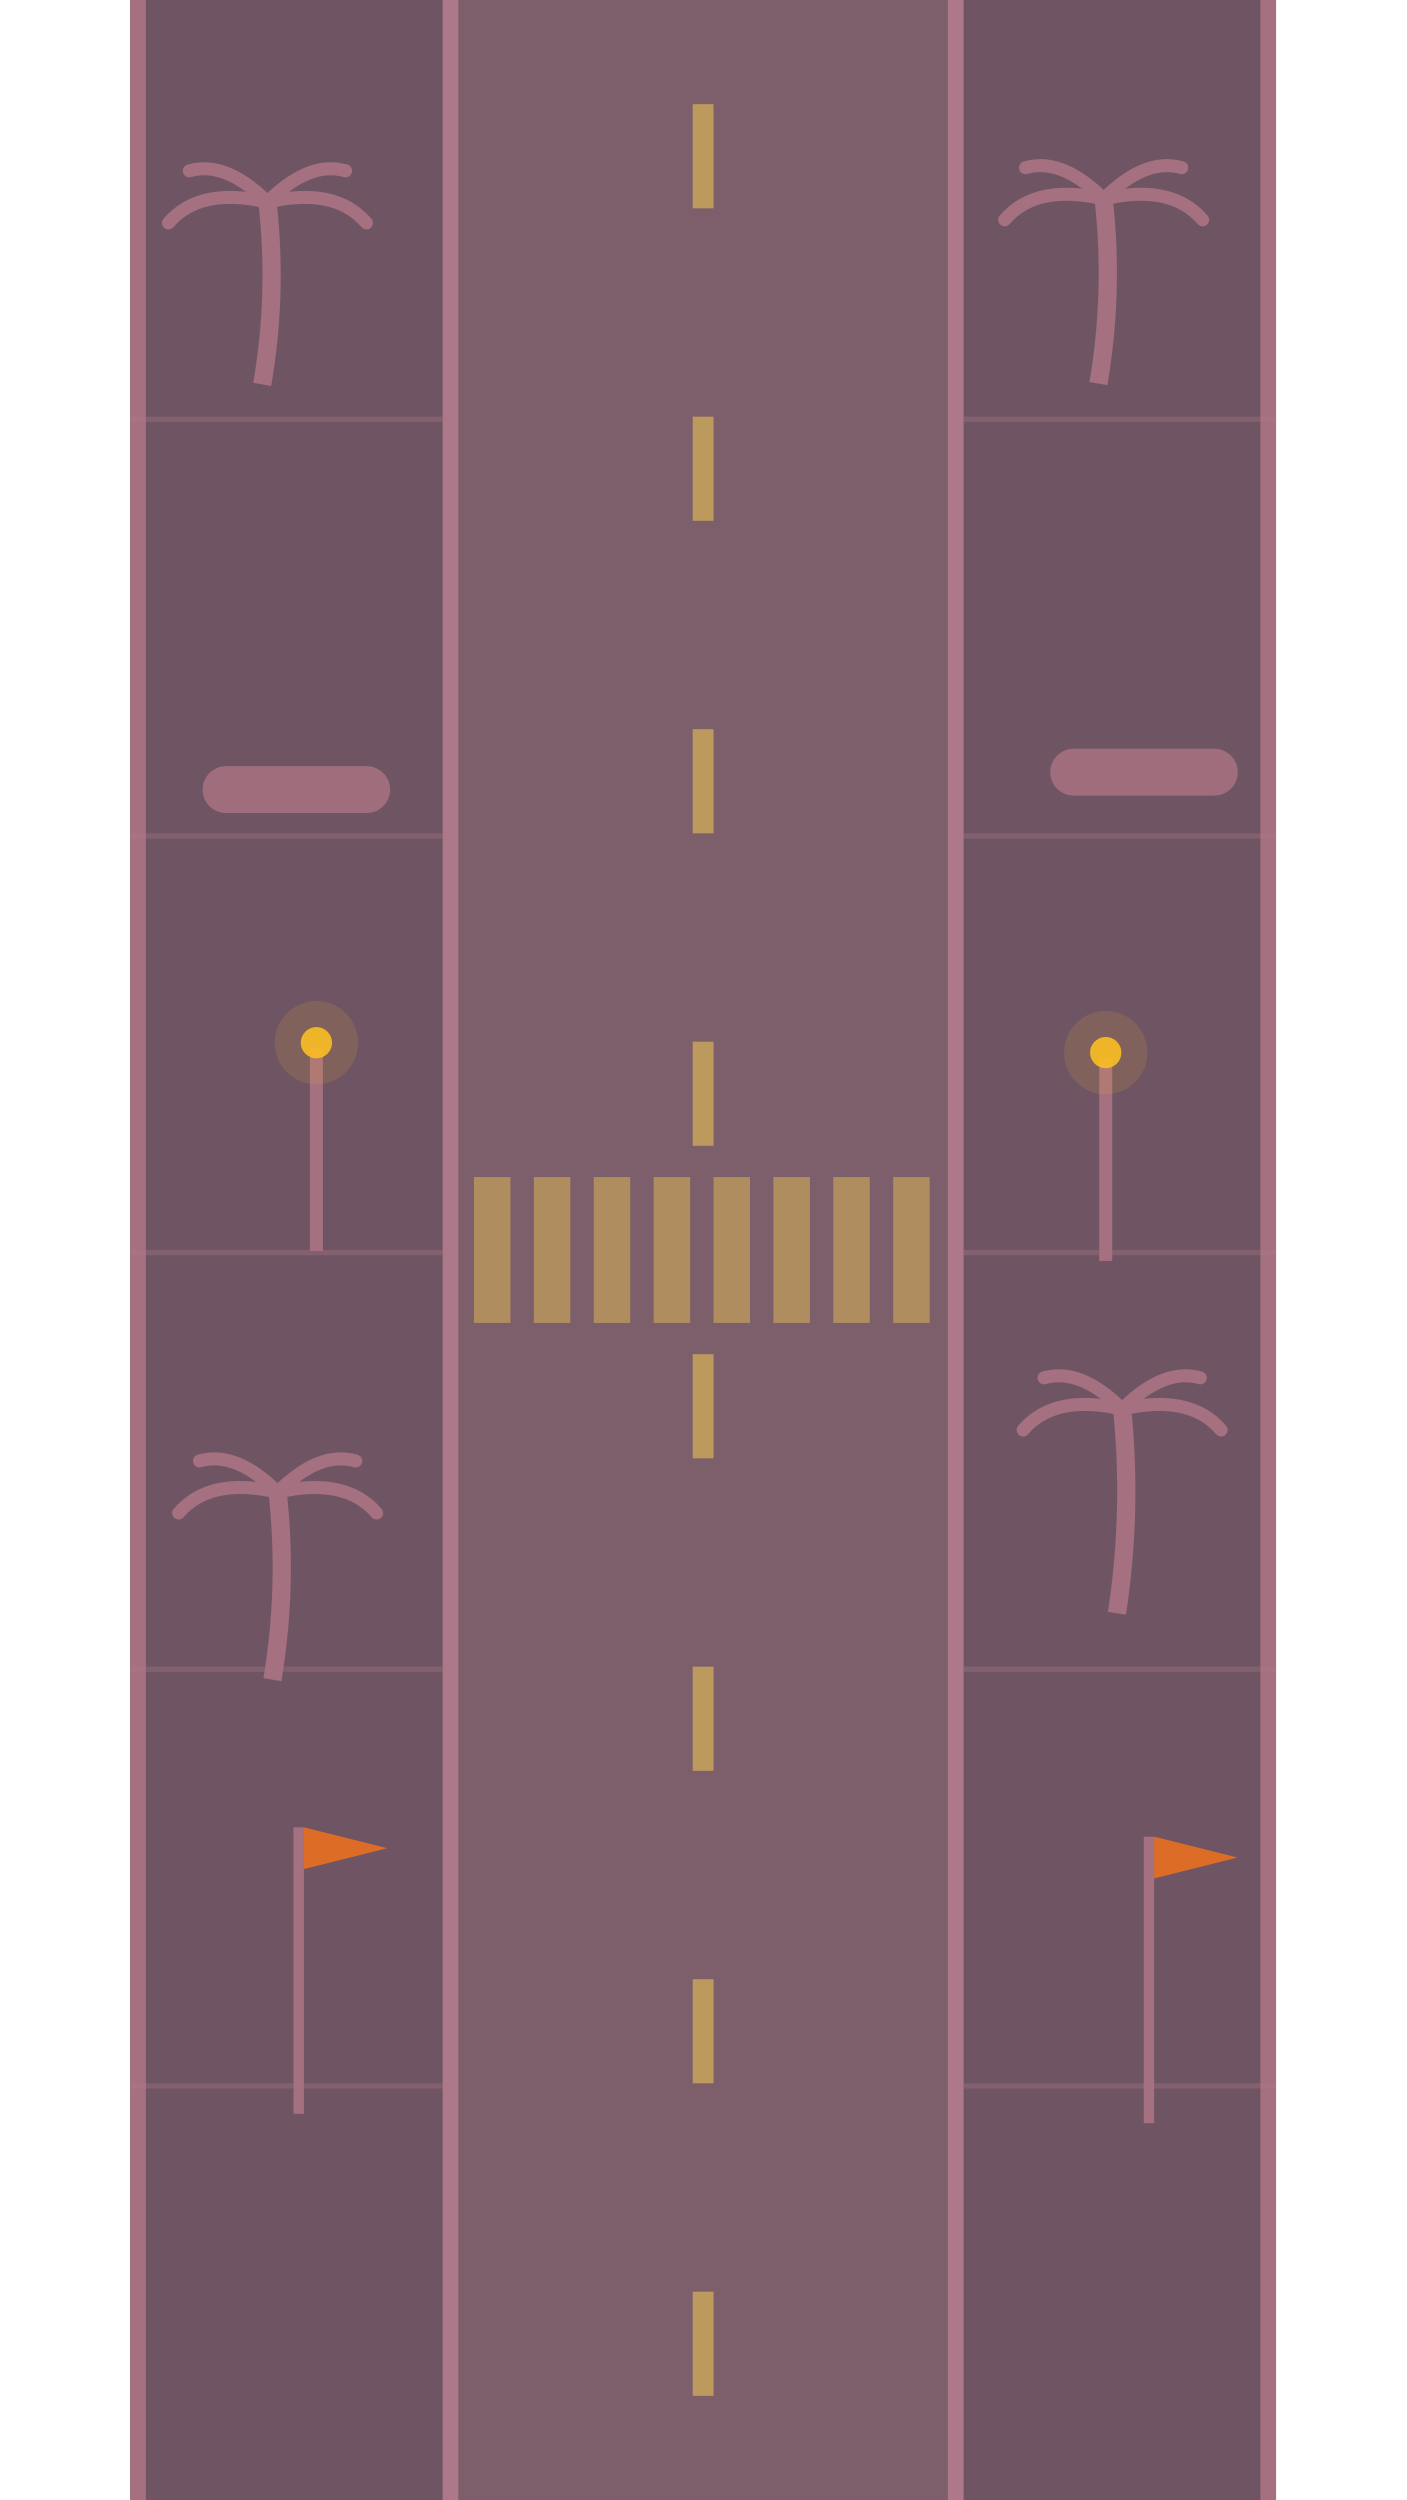
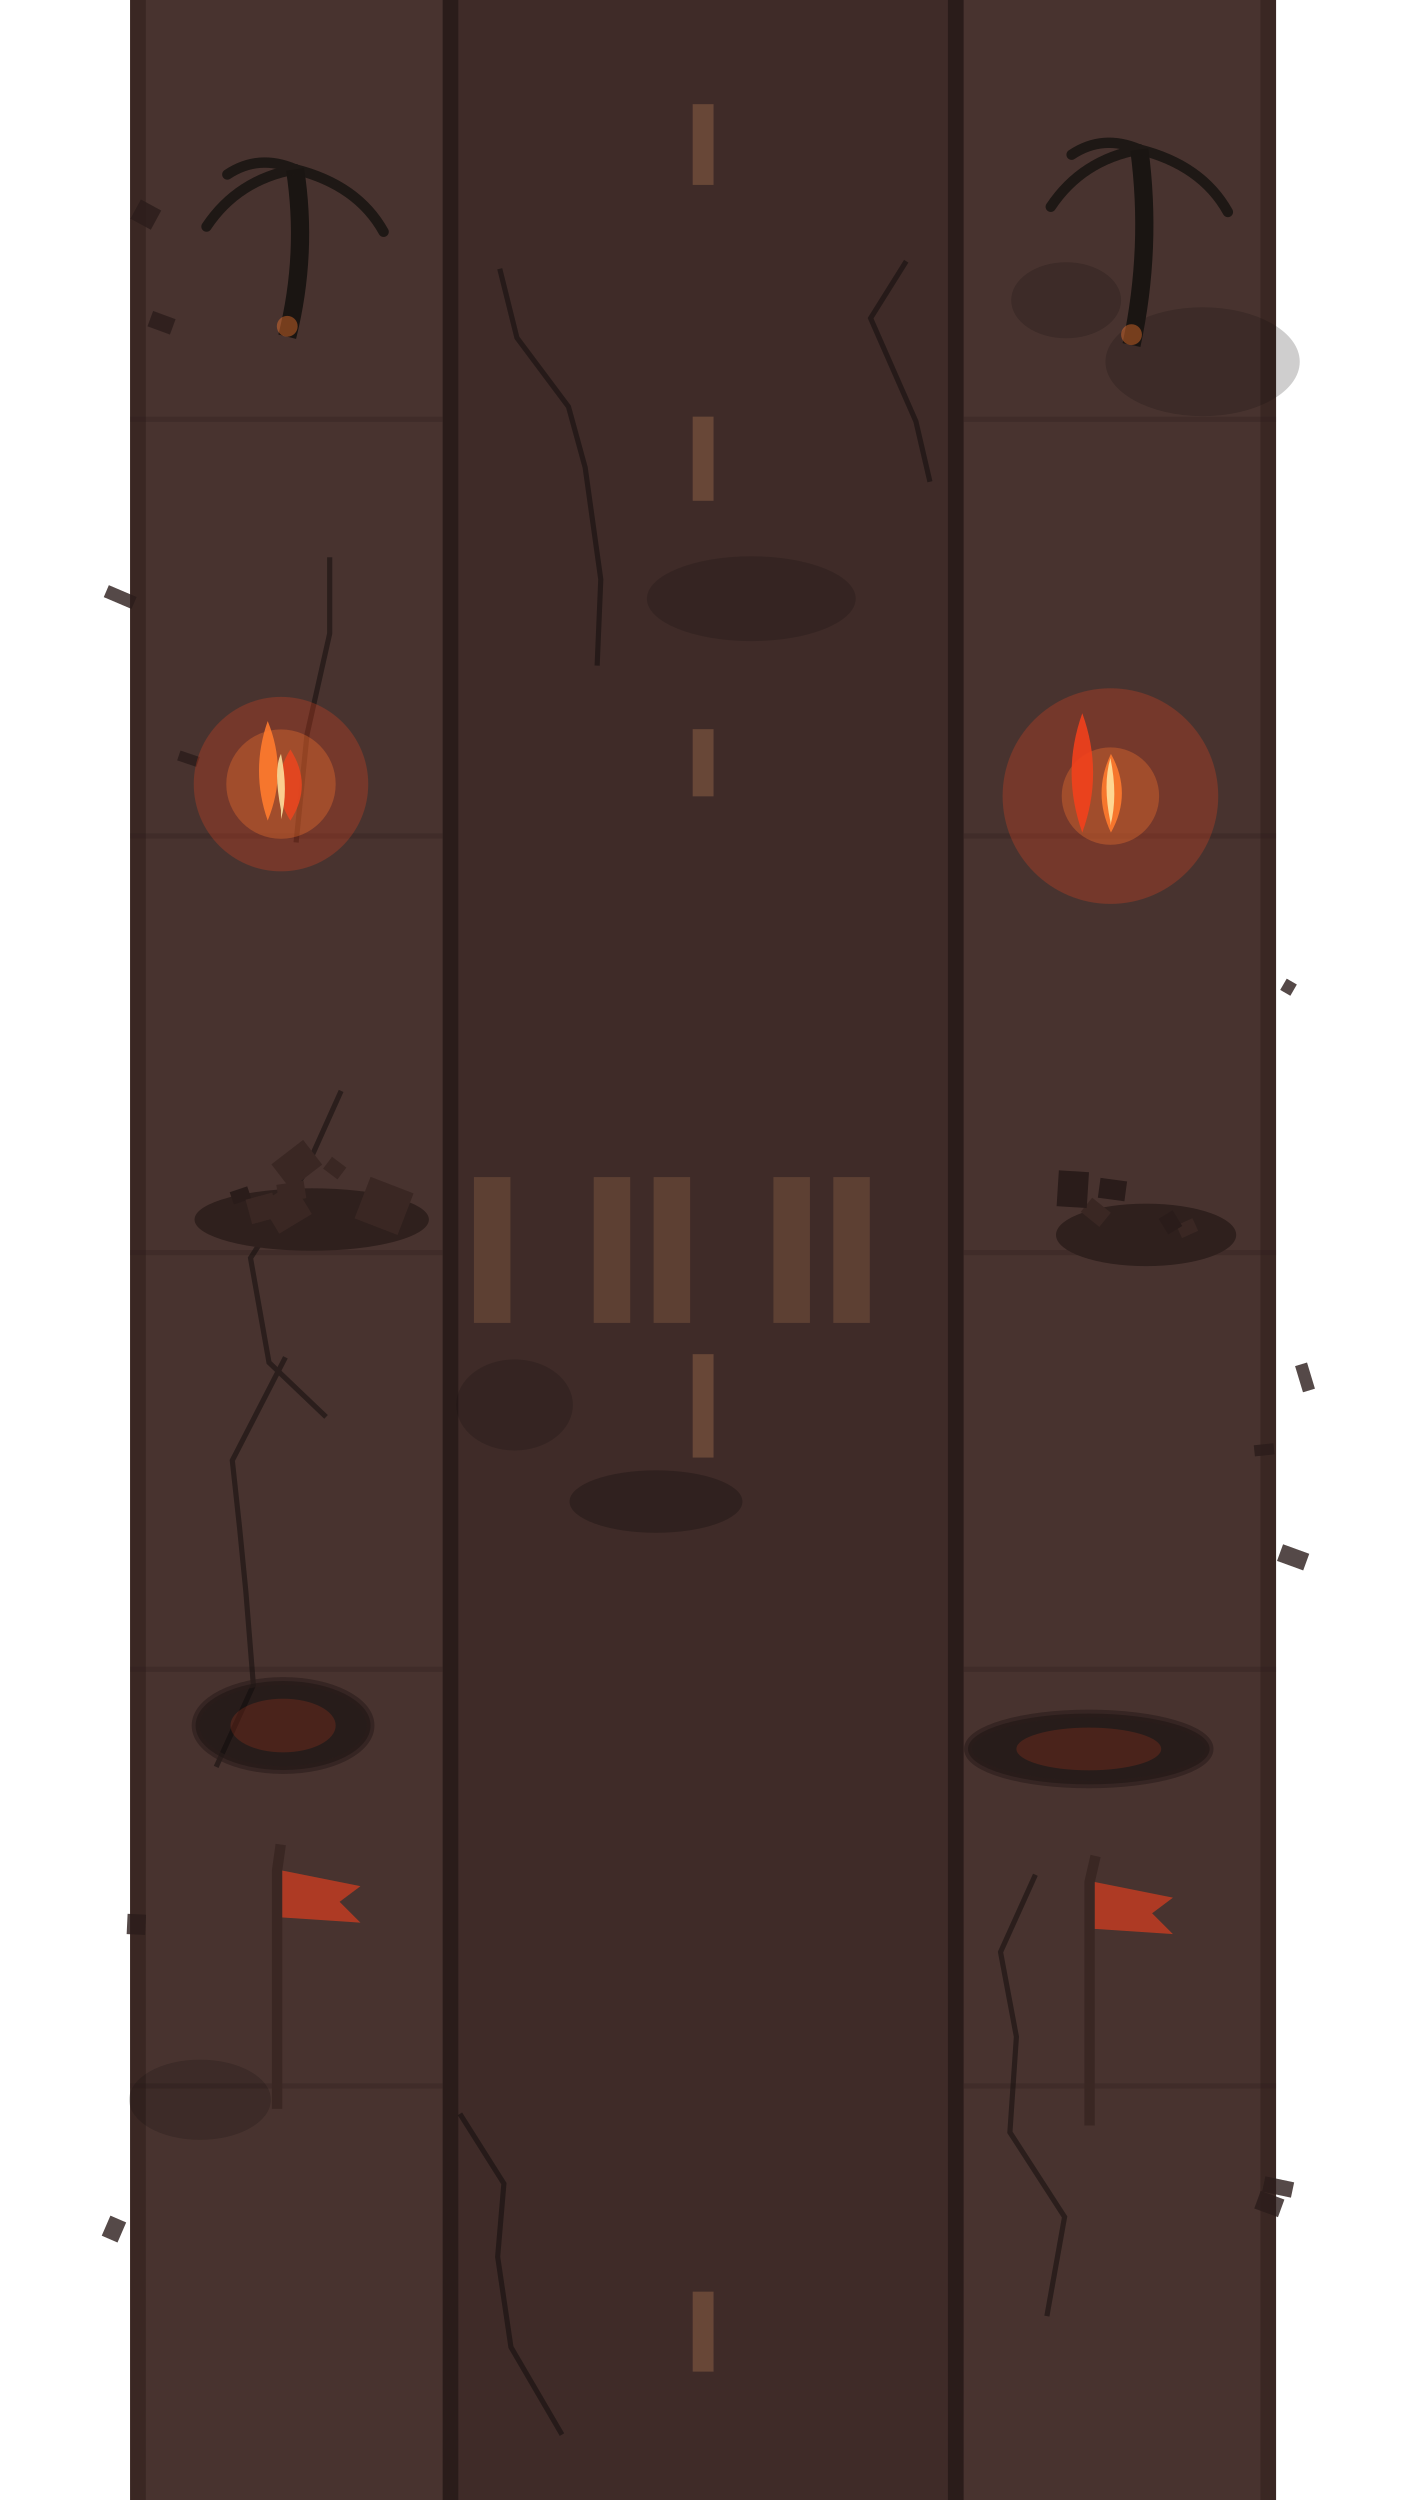
<svg xmlns="http://www.w3.org/2000/svg" width="540" height="960" viewBox="0 0 540 960">
-   <rect x="50" y="0" width="440" height="960" fill="#6f5563" />
-   <rect x="50" y="0" width="6" height="960" fill="#a5707f" />
-   <rect x="484" y="0" width="6" height="960" fill="#a5707f" />
-   <rect x="170" y="0" width="200" height="960" fill="#7d5f6b" />
-   <rect x="170" y="0" width="6" height="960" fill="#ad7889" />
-   <rect x="364" y="0" width="6" height="960" fill="#ad7889" />
-   <g fill="#fcd34d" opacity="0.5">
-     <rect x="266" y="40" width="8" height="40" />
-     <rect x="266" y="160" width="8" height="40" />
-     <rect x="266" y="280" width="8" height="40" />
-     <rect x="266" y="400" width="8" height="40" />
-     <rect x="266" y="520" width="8" height="40" />
-     <rect x="266" y="640" width="8" height="40" />
-     <rect x="266" y="760" width="8" height="40" />
-     <rect x="266" y="880" width="8" height="40" />
+   <rect x="50" y="0" width="440" height="960" fill="#48332f" />
+   <rect x="50" y="0" width="6" height="960" fill="#3a2723" />
+   <rect x="484" y="0" width="6" height="960" fill="#3a2723" />
+   <rect x="170" y="0" width="200" height="960" fill="#3f2b28" />
+   <rect x="170" y="0" width="6" height="960" fill="#2a1c1a" />
+   <rect x="364" y="0" width="6" height="960" fill="#2a1c1a" />
+   <g fill="#c88a5a" opacity="0.3">
+     <rect x="266" y="40" width="8" height="31" />
+     <rect x="266" y="160" width="8" height="32.3" />
+     <rect x="266" y="280" width="8" height="25.8" />
+     <rect x="266" y="520" width="8" height="39.7" />
+     <rect x="266" y="880" width="8" height="30.7" />
  </g>
-   <rect x="50" y="160" width="120" height="2" fill="#ad7889" opacity="0.3" />
-   <rect x="370" y="160" width="120" height="2" fill="#ad7889" opacity="0.3" />
-   <rect x="50" y="320" width="120" height="2" fill="#ad7889" opacity="0.3" />
-   <rect x="370" y="320" width="120" height="2" fill="#ad7889" opacity="0.3" />
-   <rect x="50" y="480" width="120" height="2" fill="#ad7889" opacity="0.3" />
-   <rect x="370" y="480" width="120" height="2" fill="#ad7889" opacity="0.3" />
-   <rect x="50" y="640" width="120" height="2" fill="#ad7889" opacity="0.3" />
-   <rect x="370" y="640" width="120" height="2" fill="#ad7889" opacity="0.3" />
-   <rect x="50" y="800" width="120" height="2" fill="#ad7889" opacity="0.3" />
-   <rect x="370" y="800" width="120" height="2" fill="#ad7889" opacity="0.3" />
-   <rect x="182" y="452" width="14" height="56" fill="#fcd34d" opacity="0.4" />
-   <rect x="205" y="452" width="14" height="56" fill="#fcd34d" opacity="0.4" />
-   <rect x="228" y="452" width="14" height="56" fill="#fcd34d" opacity="0.4" />
-   <rect x="251" y="452" width="14" height="56" fill="#fcd34d" opacity="0.4" />
-   <rect x="274" y="452" width="14" height="56" fill="#fcd34d" opacity="0.4" />
-   <rect x="297" y="452" width="14" height="56" fill="#fcd34d" opacity="0.4" />
-   <rect x="320" y="452" width="14" height="56" fill="#fcd34d" opacity="0.4" />
-   <rect x="343" y="452" width="14" height="56" fill="#fcd34d" opacity="0.4" />
-   <path d="M100.7 147.6 q6 -35 2 -70" stroke="#a5707f" stroke-width="7" fill="none" />
-   <g stroke="#a5707f" stroke-width="5" fill="none" stroke-linecap="round">
-     <path d="M102.7 77.6 q-26 -6 -38 8" />
-     <path d="M102.7 77.6 q26 -6 38 8" />
-     <path d="M102.7 77.6 q-16 -16 -30 -12" />
-     <path d="M102.7 77.6 q16 -16 30 -12" />
+   <rect x="50" y="160" width="120" height="2" fill="#2a1c1a" opacity="0.3" />
+   <rect x="370" y="160" width="120" height="2" fill="#2a1c1a" opacity="0.3" />
+   <rect x="50" y="320" width="120" height="2" fill="#2a1c1a" opacity="0.3" />
+   <rect x="370" y="320" width="120" height="2" fill="#2a1c1a" opacity="0.3" />
+   <rect x="50" y="480" width="120" height="2" fill="#2a1c1a" opacity="0.3" />
+   <rect x="370" y="480" width="120" height="2" fill="#2a1c1a" opacity="0.3" />
+   <rect x="50" y="640" width="120" height="2" fill="#2a1c1a" opacity="0.3" />
+   <rect x="370" y="640" width="120" height="2" fill="#2a1c1a" opacity="0.3" />
+   <rect x="50" y="800" width="120" height="2" fill="#2a1c1a" opacity="0.3" />
+   <rect x="370" y="800" width="120" height="2" fill="#2a1c1a" opacity="0.3" />
+   <rect x="182" y="452" width="14" height="56" fill="#c88a5a" opacity="0.22" />
+   <rect x="228" y="452" width="14" height="56" fill="#c88a5a" opacity="0.22" />
+   <rect x="251" y="452" width="14" height="56" fill="#c88a5a" opacity="0.22" />
+   <rect x="297" y="452" width="14" height="56" fill="#c88a5a" opacity="0.22" />
+   <rect x="320" y="452" width="14" height="56" fill="#c88a5a" opacity="0.22" />
+   <ellipse cx="197.6" cy="539.5" rx="22.4" ry="17.5" fill="#0d0a09" opacity="0.2" />
+   <ellipse cx="76.8" cy="806.3" rx="27.2" ry="15.4" fill="#0d0a09" opacity="0.2" />
+   <ellipse cx="461.8" cy="138.9" rx="37.3" ry="20.9" fill="#0d0a09" opacity="0.2" />
+   <ellipse cx="409.4" cy="115.3" rx="21.1" ry="14.6" fill="#0d0a09" opacity="0.2" />
+   <ellipse cx="251.9" cy="576.6" rx="33.2" ry="12" fill="#0d0a09" opacity="0.3" />
+   <ellipse cx="288.5" cy="229.9" rx="40.1" ry="16.3" fill="#0d0a09" opacity="0.2" />
+   <g stroke="#0d0a09" stroke-width="2" fill="none" opacity="0.5">
+     <path d="M397.6 719.9 L384.2 749.6 L390.3 782.1 L387.8 818.8 L408.8 851.3 L402 889.4" />
+     <path d="M191.9 103.2 L198.5 129.7 L218.3 156.2 L224.7 179.5 L230.7 222.5 L229.3 255.6" />
+     <path d="M176.6 811.7 L193.5 838.5 L191.1 866.6 L196.2 901.3 L215.8 934.9" />
+     <path d="M109.6 521.2 L89.2 560.8 L92 586.7 L94.4 611.1 L97.3 647.1 L83 678.5" />
+     <path d="M126.6 214 L126.6 243.3 L117.9 282 L113.7 323.5" />
+     <path d="M348 100.3 L334.3 122.2 L351.7 161.8 L357.1 185" />
+     <path d="M131 418.9 L116.3 451.6 L96.2 483.1 L103.3 523.2 L125.2 544.1" />
  </g>
-   <rect x="77.8" y="294.2" width="72" height="18" rx="9" fill="#a5707f" opacity="0.9" />
-   <rect x="119" y="402.4" width="5" height="78" fill="#a5707f" />
-   <circle cx="121.5" cy="400.4" r="6" fill="#fbbf24" opacity="0.9" />
-   <circle cx="121.5" cy="400.4" r="16" fill="#fbbf24" opacity="0.12" />
-   <path d="M104.6 645 q6 -36 2 -72" stroke="#a5707f" stroke-width="7" fill="none" />
-   <g stroke="#a5707f" stroke-width="5" fill="none" stroke-linecap="round">
-     <path d="M106.6 573 q-26 -6 -38 8" />
-     <path d="M106.6 573 q26 -6 38 8" />
-     <path d="M106.6 573 q-16 -16 -30 -12" />
-     <path d="M106.6 573 q16 -16 30 -12" />
+   <rect x="42.4" y="850.8" width="6.6" height="8.4" transform="rotate(23.4 42.4 850.8)" fill="#2a1c1a" opacity="0.8" />
+   <rect x="41.8" y="224.7" width="11.6" height="5" transform="rotate(23.1 41.8 224.7)" fill="#2a1c1a" opacity="0.8" />
+   <rect x="69.3" y="288.2" width="7.8" height="4" transform="rotate(18.8 69.3 288.2)" fill="#2a1c1a" opacity="0.8" />
+   <rect x="54.1" y="76.6" width="8.9" height="8.4" transform="rotate(28.5 54.1 76.6)" fill="#2a1c1a" opacity="0.8" />
+   <rect x="58.8" y="119.4" width="9.2" height="6.3" transform="rotate(20.2 58.8 119.4)" fill="#2a1c1a" opacity="0.8" />
+   <rect x="49" y="734.9" width="7.1" height="7.8" transform="rotate(2.7 49 734.9)" fill="#2a1c1a" opacity="0.8" />
+   <rect x="492.7" y="593" width="10.7" height="6.8" transform="rotate(20 492.7 593)" fill="#2a1c1a" opacity="0.8" />
+   <rect x="485.9" y="835.7" width="11.3" height="6" transform="rotate(11.9 485.9 835.7)" fill="#2a1c1a" opacity="0.8" />
+   <rect x="484.1" y="841.3" width="9.7" height="7.2" transform="rotate(20.1 484.1 841.3)" fill="#2a1c1a" opacity="0.8" />
+   <rect x="494.1" y="375.8" width="4.5" height="5" transform="rotate(30.1 494.1 375.8)" fill="#2a1c1a" opacity="0.8" />
+   <rect x="501.9" y="523.2" width="10.5" height="4.8" transform="rotate(73.2 501.9 523.2)" fill="#2a1c1a" opacity="0.8" />
+   <rect x="489" y="554.2" width="4.3" height="7.6" transform="rotate(84.1 489 554.2)" fill="#2a1c1a" opacity="0.8" />
+   <path d="M110.3 129.3 q8 -32.1 3 -64.3" stroke="#1a1512" stroke-width="7" fill="none" />
+   <g stroke="#1a1512" stroke-width="4" fill="none" stroke-linecap="round" opacity="0.9">
+     <path d="M113.3 65 q-22 4 -34 22" />
+     <path d="M113.3 65 q24 6 34 24" />
+     <path d="M113.3 65 q-14 -6 -26 2" />
  </g>
-   <rect x="112.7" y="701.7" width="4" height="110" fill="#a5707f" />
-   <polygon points="116.7,701.7 148.7,709.7 116.7,717.7" fill="#f97316" opacity="0.8" />
-   <path d="M421.8 147.3 q6 -35.4 2 -70.9" stroke="#a5707f" stroke-width="7" fill="none" />
-   <g stroke="#a5707f" stroke-width="5" fill="none" stroke-linecap="round">
-     <path d="M423.8 76.4 q-26 -6 -38 8" />
-     <path d="M423.8 76.4 q26 -6 38 8" />
-     <path d="M423.8 76.4 q-16 -16 -30 -12" />
-     <path d="M423.8 76.4 q16 -16 30 -12" />
+   <circle cx="110.3" cy="125.3" r="4" fill="#ff7a2e" opacity="0.4" />
+   <circle cx="107.9" cy="301.1" r="33.5" fill="#e8451f" opacity="0.28" />
+   <circle cx="107.9" cy="301.1" r="21" fill="#ff7a2e" opacity="0.32" />
+   <path d="M102.8 315.1 q-6.7 -19.1 0 -38.2 q7.8 19.1 0 38.2 z" fill="#ff7a2e" opacity="0.9" />
+   <path d="M111.5 315.1 q-8.6 -13.6 0 -27.3 q8.8 13.7 0 27.3 z" fill="#e8451f" opacity="0.9" />
+   <path d="M107.9 311.1 q-3 -15.6 0 -21.6 q3 14.4 0 25.1 z" fill="#ffe6a3" opacity="0.85" />
+   <ellipse cx="119.7" cy="468.3" rx="45" ry="12" fill="#2f201d" />
+   <rect x="106.1" y="455" width="10.6" height="6.8" transform="rotate(-8.8 106.1 455)" fill="#3a2723" />
+   <rect x="127.5" y="444.2" width="6.9" height="5.7" transform="rotate(37 127.5 444.2)" fill="#3a2723" />
+   <rect x="145.3" y="459.3" width="7.5" height="8.3" transform="rotate(31.8 145.3 459.3)" fill="#2a1c1a" />
+   <rect x="104.2" y="447.1" width="15.4" height="12" transform="rotate(-37.6 104.2 447.1)" fill="#3a2723" />
+   <rect x="142.3" y="451.9" width="17.7" height="17.1" transform="rotate(21.1 142.3 451.9)" fill="#3a2723" />
+   <rect x="88.2" y="457.8" width="7.1" height="5" transform="rotate(-18.5 88.2 457.8)" fill="#2a1c1a" />
+   <rect x="94.3" y="460.7" width="10.6" height="9.7" transform="rotate(-15.1 94.3 460.7)" fill="#3a2723" />
+   <rect x="100.1" y="461.9" width="14.6" height="13.8" transform="rotate(-31.1 100.1 461.9)" fill="#3a2723" />
+   <ellipse cx="108.7" cy="662.6" rx="33.6" ry="17.1" fill="#0d0a09" opacity="0.55" />
+   <ellipse cx="108.7" cy="662.6" rx="20.2" ry="10.3" fill="#e8451f" opacity="0.18" />
+   <ellipse cx="108.7" cy="662.6" rx="33.6" ry="17.1" fill="none" stroke="#2a1c1a" stroke-width="3" opacity="0.6" />
+   <path d="M106.4 809.8 L106.4 718.3 l1.4 -10" stroke="#3a2723" stroke-width="4" fill="none" />
+   <path d="M108.4 718.3 l30 6 l-8 6 l8 8 l-30 -2 z" fill="#f2401c" opacity="0.6" />
+   <path d="M434.5 132.5 q8 -37.5 3 -75.1" stroke="#1a1512" stroke-width="7" fill="none" />
+   <g stroke="#1a1512" stroke-width="4" fill="none" stroke-linecap="round" opacity="0.9">
+     <path d="M437.5 57.4 q-22 4 -34 22" />
+     <path d="M437.5 57.4 q24 6 34 24" />
+     <path d="M437.5 57.4 q-14 -6 -26 2" />
  </g>
-   <rect x="403.3" y="287.5" width="72" height="18" rx="9" fill="#a5707f" opacity="0.9" />
-   <rect x="422.1" y="406.2" width="5" height="78" fill="#a5707f" />
-   <circle cx="424.6" cy="404.2" r="6" fill="#fbbf24" opacity="0.9" />
-   <circle cx="424.6" cy="404.2" r="16" fill="#fbbf24" opacity="0.12" />
-   <path d="M428.9 619.5 q6 -39.2 2 -78.4" stroke="#a5707f" stroke-width="7" fill="none" />
-   <g stroke="#a5707f" stroke-width="5" fill="none" stroke-linecap="round">
-     <path d="M430.9 541.1 q-26 -6 -38 8" />
-     <path d="M430.9 541.1 q26 -6 38 8" />
-     <path d="M430.9 541.1 q-16 -16 -30 -12" />
-     <path d="M430.9 541.1 q16 -16 30 -12" />
-   </g>
-   <rect x="439.2" y="705.3" width="4" height="110" fill="#a5707f" />
-   <polygon points="443.2,705.3 475.2,713.3 443.2,721.3" fill="#f97316" opacity="0.8" />
+   <circle cx="434.5" cy="128.5" r="4" fill="#ff7a2e" opacity="0.4" />
+   <circle cx="426.4" cy="305.7" r="41.4" fill="#e8451f" opacity="0.28" />
+   <circle cx="426.4" cy="305.7" r="18.7" fill="#ff7a2e" opacity="0.32" />
+   <path d="M426.6 319.7 q-7.2 -15.1 0 -30.2 q8.4 15.1 0 30.2 z" fill="#ff7a2e" opacity="0.9" />
+   <path d="M415.6 319.7 q-8.2 -22.9 0 -45.8 q8.3 22.9 0 45.8 z" fill="#f2401c" opacity="0.9" />
+   <path d="M426.4 315.7 q-3 -14.5 0 -24.6 q3 14.5 0 25.9 z" fill="#ffe6a3" opacity="0.85" />
+   <ellipse cx="440.1" cy="474.2" rx="34.6" ry="12" fill="#2f201d" />
+   <rect x="419.4" y="459.9" width="9.2" height="7" transform="rotate(39 419.4 459.9)" fill="#3a2723" />
+   <rect x="451.7" y="470.6" width="6.8" height="5.3" transform="rotate(-24.4 451.7 470.6)" fill="#3a2723" />
+   <rect x="422.6" y="452.3" width="10.3" height="7.7" transform="rotate(7.7 422.6 452.3)" fill="#2a1c1a" />
+   <rect x="406.6" y="449.4" width="11.6" height="13.8" transform="rotate(3.6 406.6 449.4)" fill="#2a1c1a" />
+   <rect x="444.9" y="468" width="6.3" height="7.1" transform="rotate(-31.4 444.9 468)" fill="#2a1c1a" />
+   <ellipse cx="418.1" cy="671.6" rx="46.4" ry="13.6" fill="#0d0a09" opacity="0.55" />
+   <ellipse cx="418.1" cy="671.6" rx="27.8" ry="8.2" fill="#e8451f" opacity="0.18" />
+   <ellipse cx="418.1" cy="671.6" rx="46.4" ry="13.6" fill="none" stroke="#2a1c1a" stroke-width="3" opacity="0.6" />
+   <path d="M418.4 816.2 L418.4 722.7 l2.3 -10" stroke="#3a2723" stroke-width="4" fill="none" />
+   <path d="M420.4 722.7 l30 6 l-8 6 l8 8 l-30 -2 z" fill="#f2401c" opacity="0.6" />
</svg>
